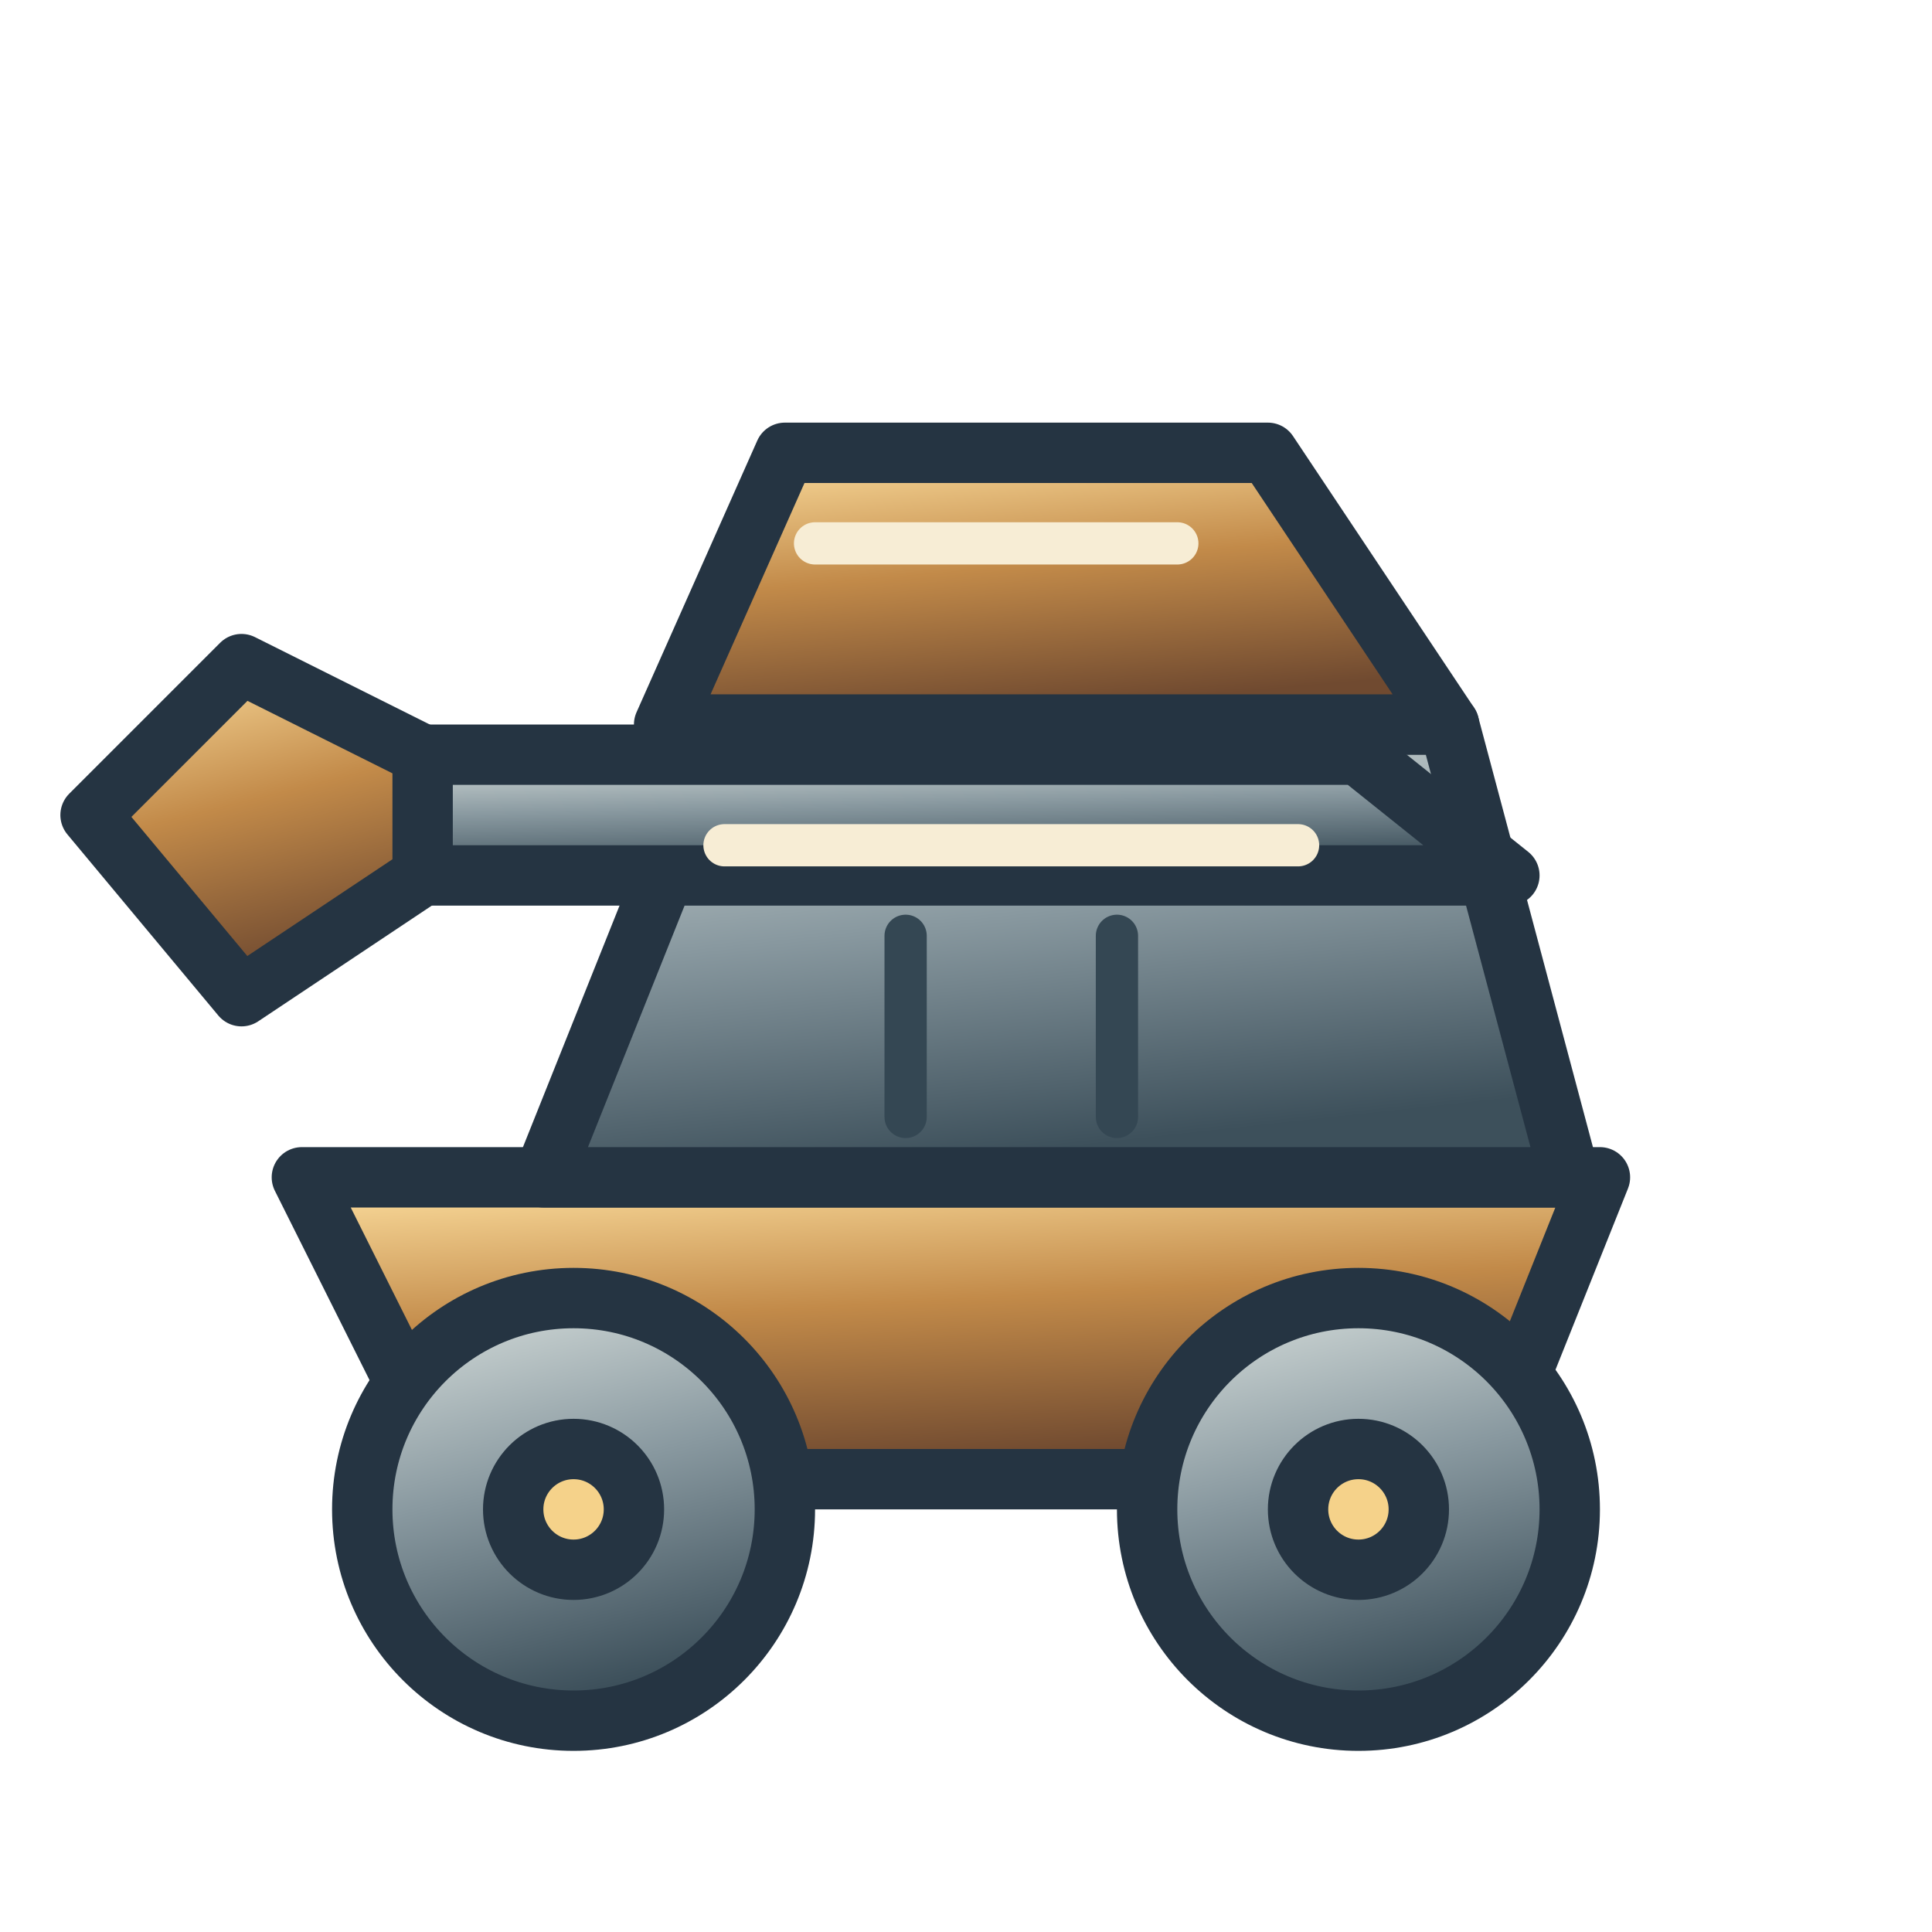
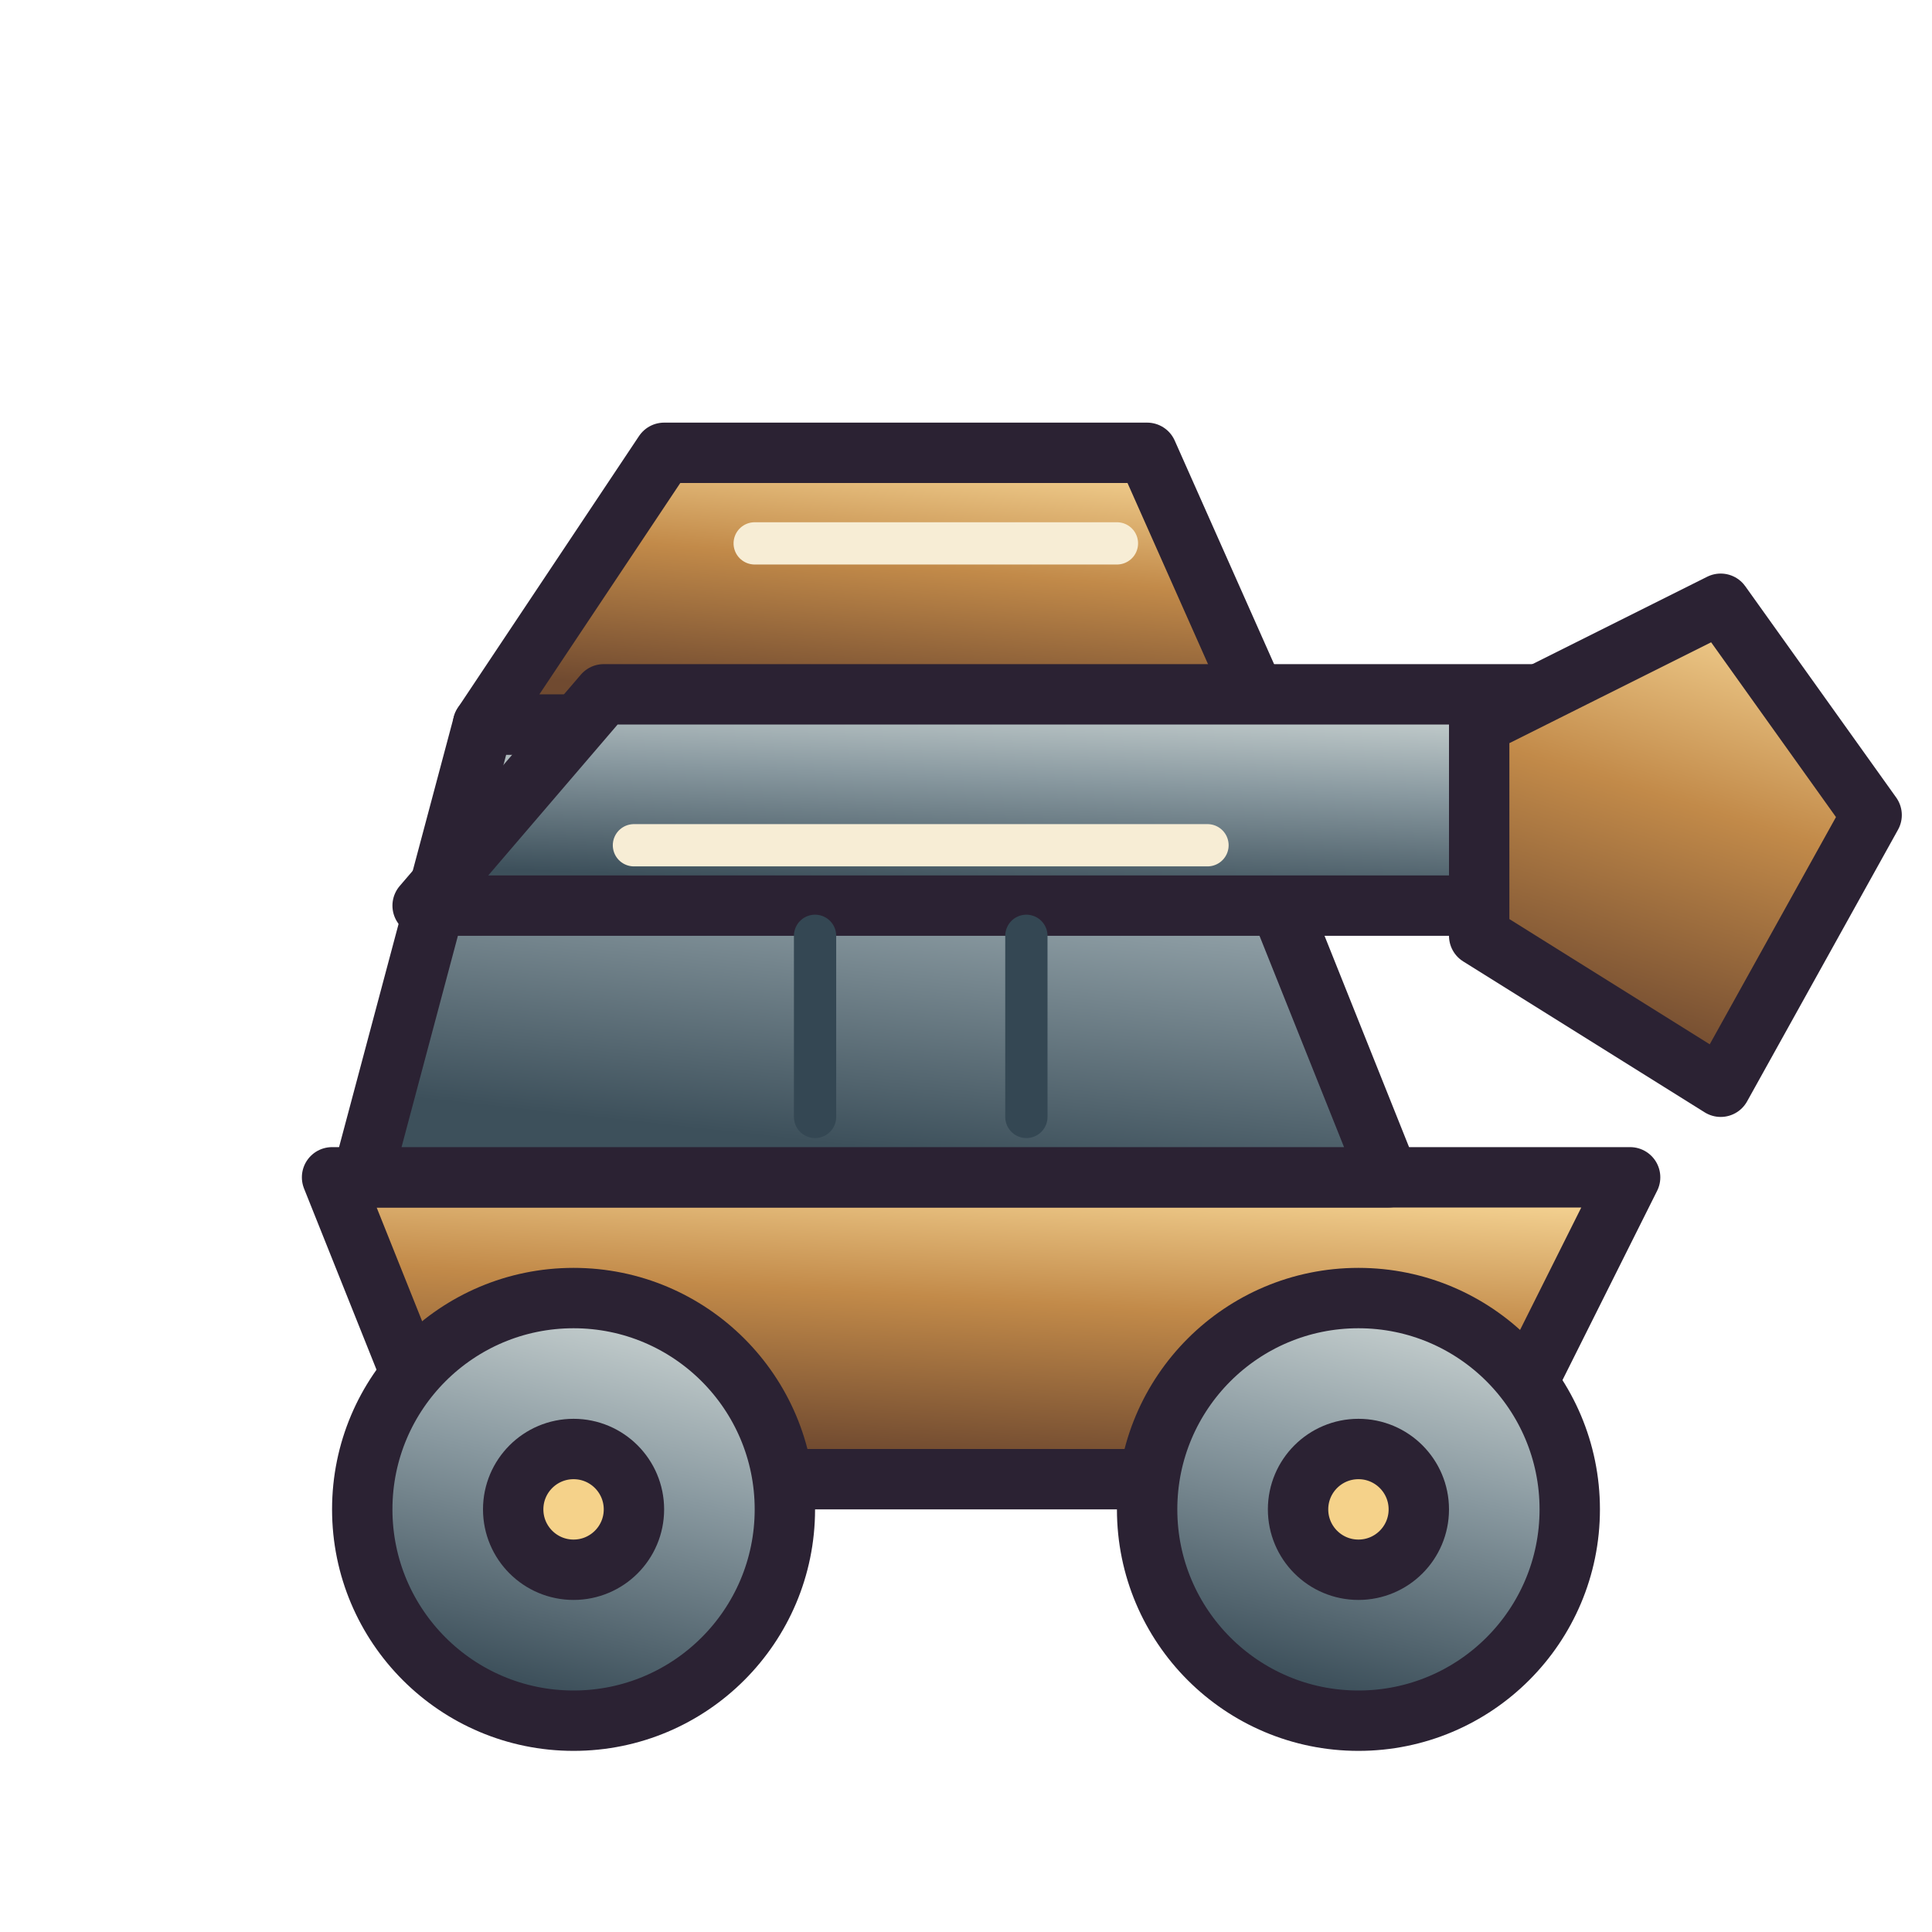
<svg xmlns="http://www.w3.org/2000/svg" width="64" height="64" viewBox="0 0 64 64">
  <defs>
    <linearGradient id="iron" x1="0" y1="0" x2=".25" y2="1">
      <stop stop-color="#dbe2df" />
      <stop offset=".5" stop-color="#8999a0" />
      <stop offset="1" stop-color="#3d505b" />
    </linearGradient>
    <linearGradient id="bronze" x1="0" y1="0" x2=".25" y2="1">
      <stop stop-color="#ffe2a2" />
      <stop offset=".5" stop-color="#c28a49" />
      <stop offset="1" stop-color="#704a30" />
    </linearGradient>
  </defs>
-   <g stroke="#253442" stroke-width="2" stroke-linejoin="round" stroke-linecap="round">
+   <g transform="translate(64 0) scale(-1 1)" stroke="#2b2233" stroke-width="2" stroke-linejoin="round" stroke-linecap="round">
    <path d="M10 39h43l-4 10H15Z" fill="url(#bronze)" />
    <circle cx="19" cy="50" r="7" fill="url(#iron)" />
    <circle cx="45" cy="50" r="7" fill="url(#iron)" />
    <circle cx="19" cy="50" r="2" fill="#f5d28a" />
    <circle cx="45" cy="50" r="2" fill="#f5d28a" />
    <path d="M18 39 24 24h24l4 15Z" fill="url(#iron)" />
    <path d="M22 24 26 15h16l6 9Z" fill="url(#bronze)" />
-     <path d="M10 25h35l5 4H12Z" fill="url(#iron)" />
-     <path d="M8 22 3 27l5 6 6-4v-4Z" fill="url(#bronze)" />
+     <path d="M8 23h36l6 7H10Z" fill="url(#iron)" />
+     <path d="M7 20 2 27l5 9 8-5V24Z" fill="url(#bronze)" />
    <path d="M27 18h12m-15 10h19" fill="none" stroke="#f7edd5" stroke-width="1.4" />
    <path d="M30 31v6m7-6v6" fill="none" stroke="#344753" stroke-width="1.4" />
  </g>
</svg>
